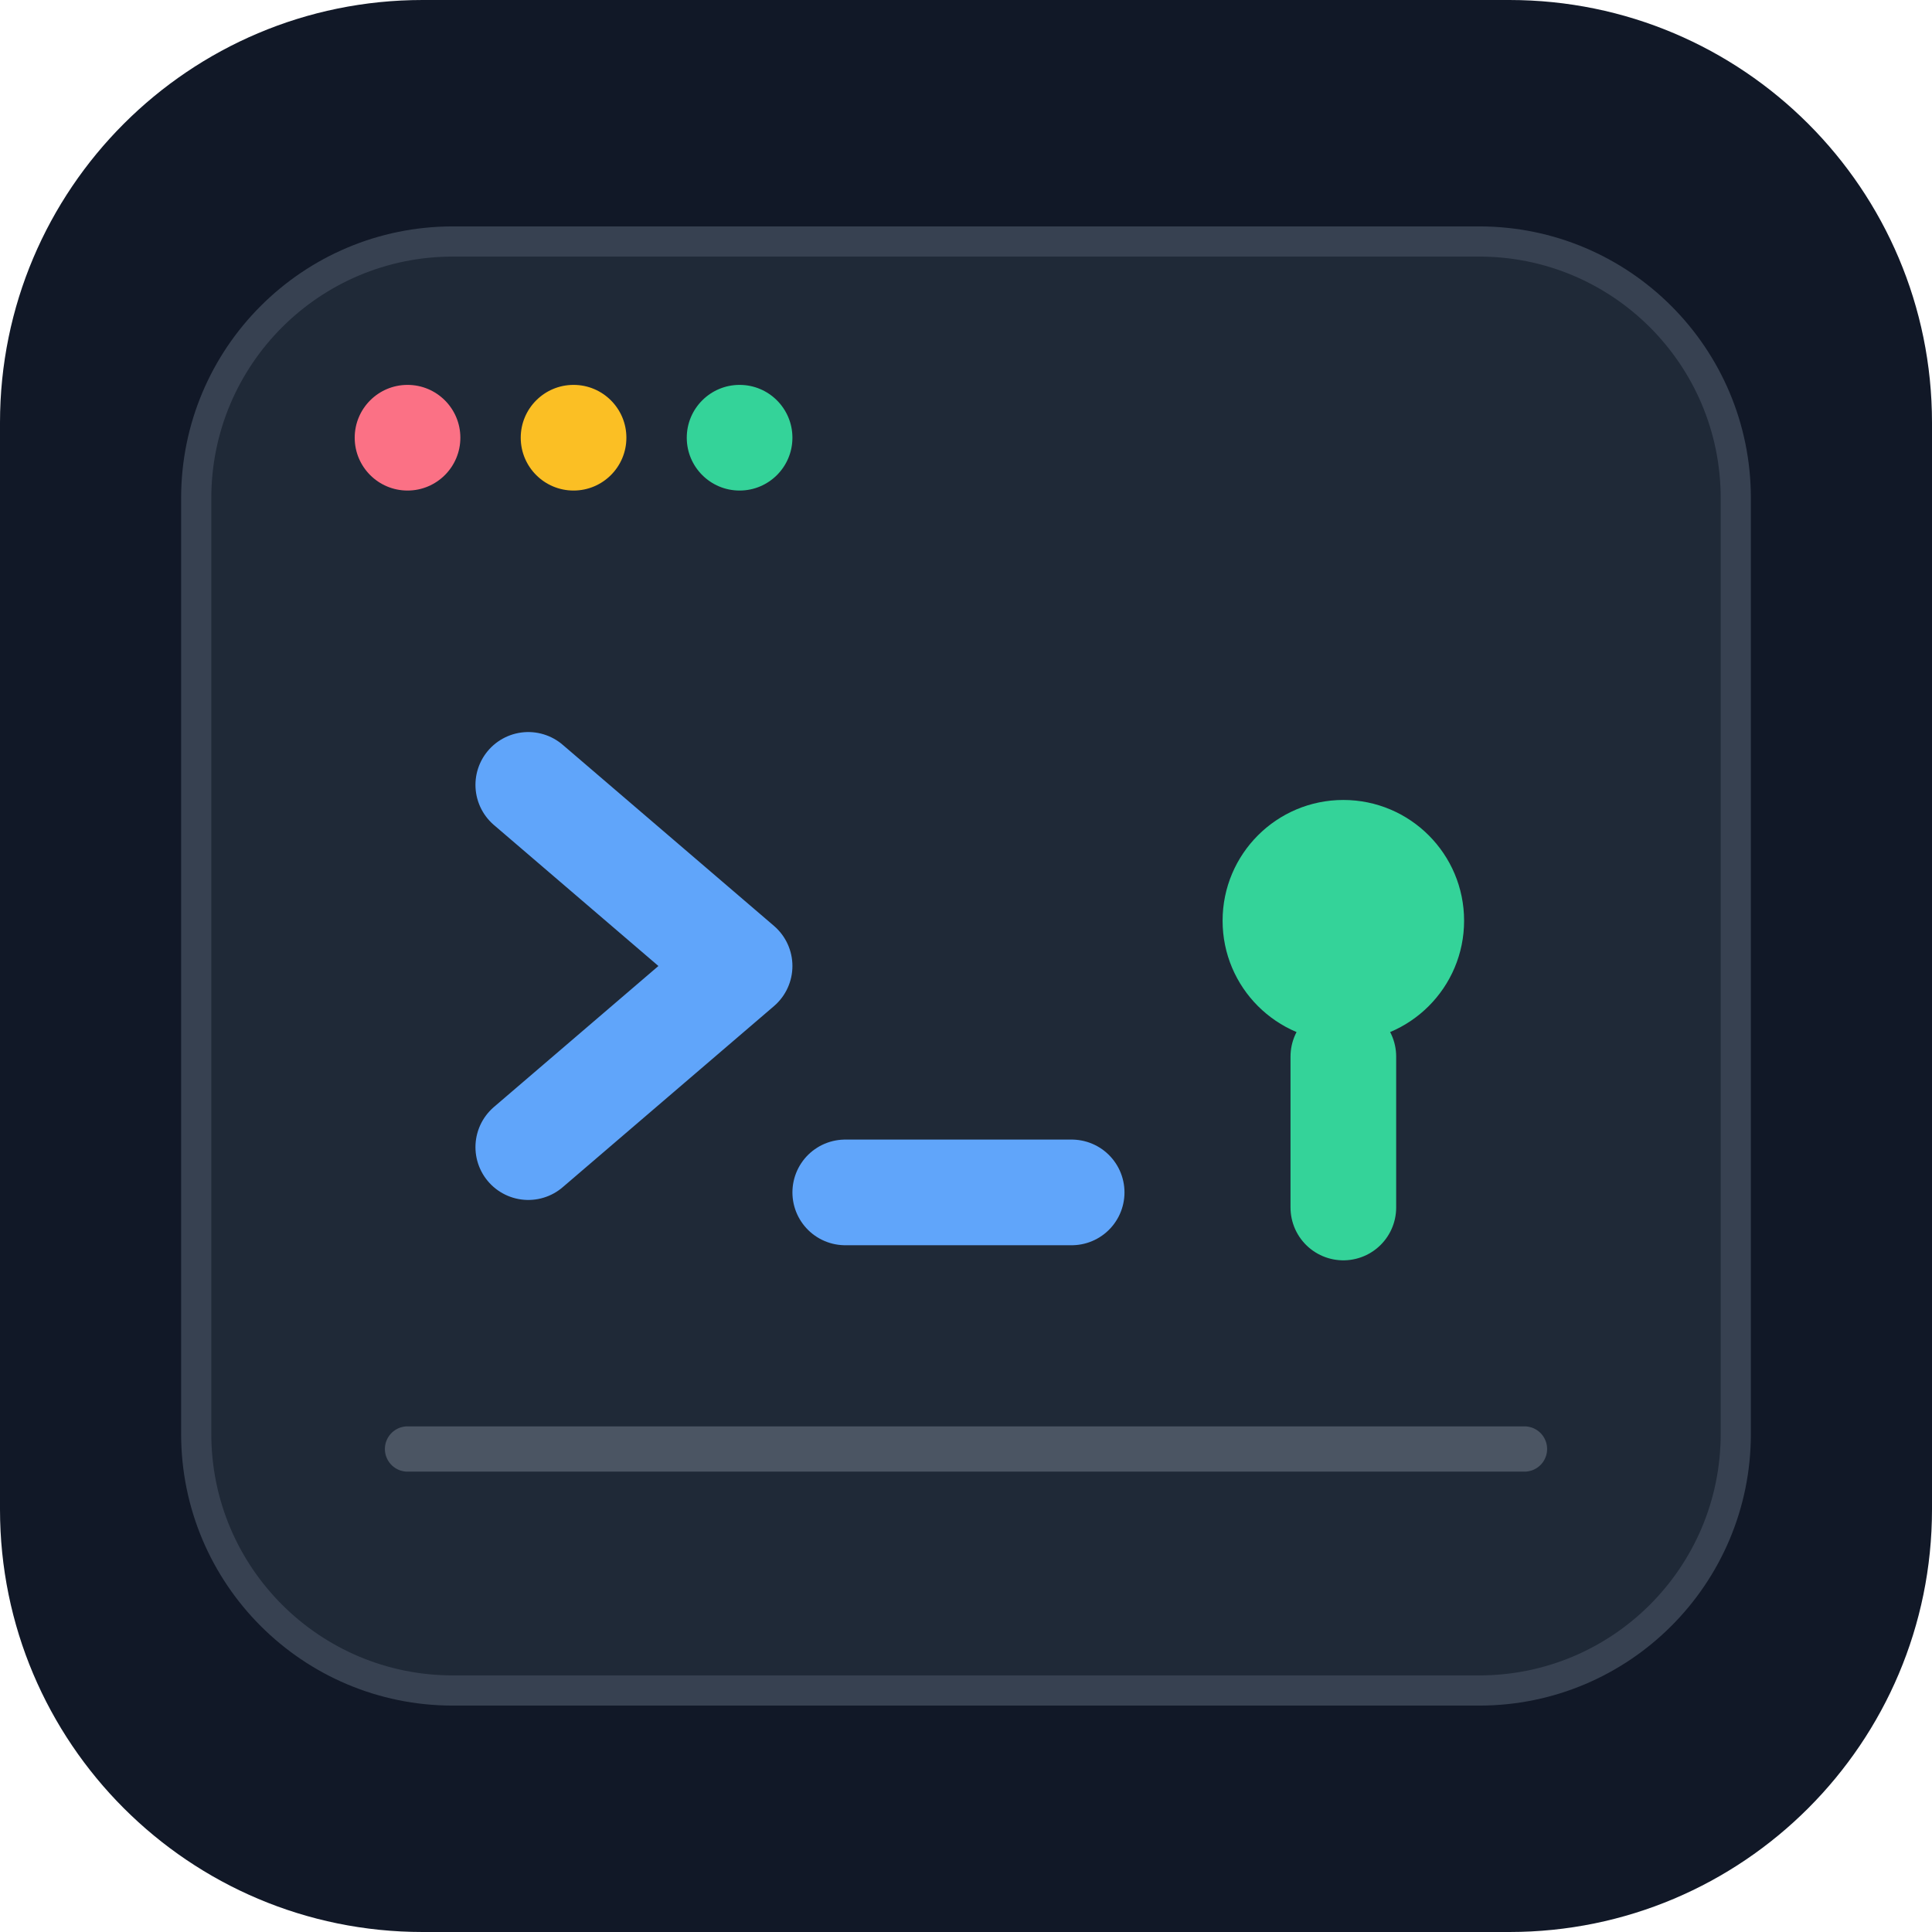
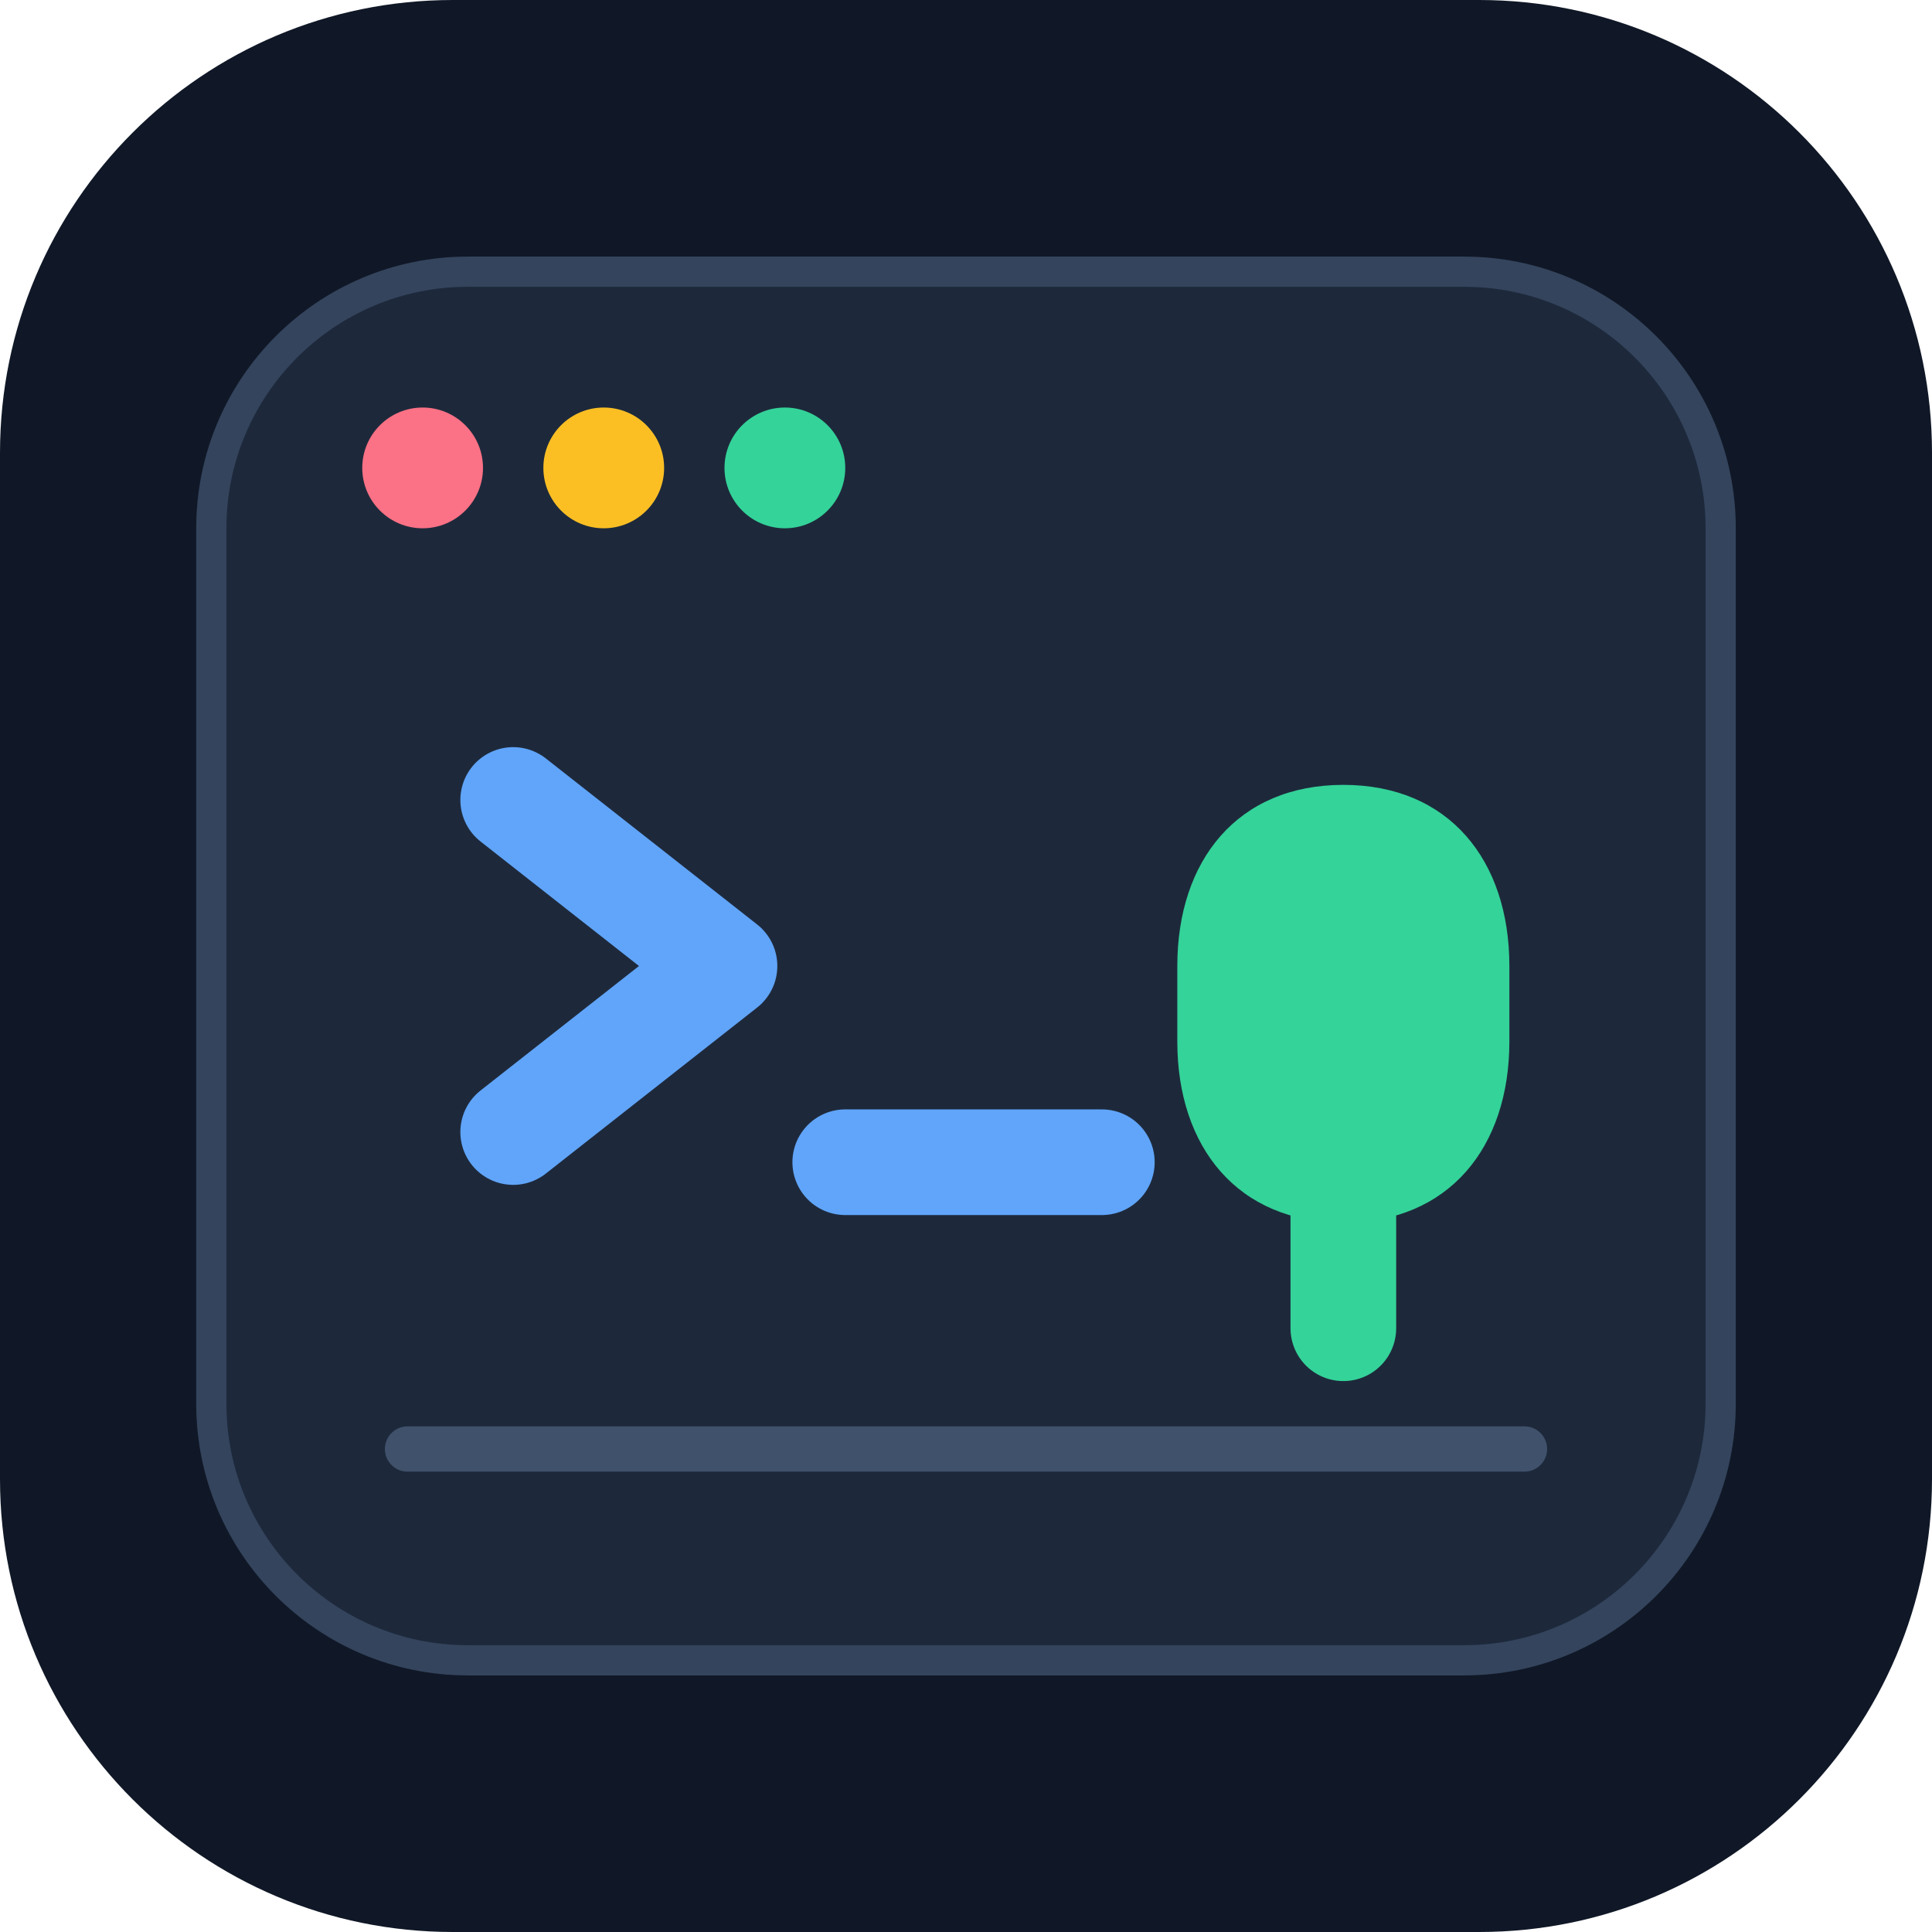
<svg xmlns="http://www.w3.org/2000/svg" viewBox="0 0 128 128" role="img" aria-labelledby="t">
-   <rect width="128" height="128" rx="28" fill="#111827" />
-   <rect x="13" y="16" width="102" height="96" rx="17" fill="#1f2937" stroke="#374151" stroke-width="2" />
-   <circle cx="27" cy="29" r="3.5" fill="#fb7185" />
-   <circle cx="38" cy="29" r="3.5" fill="#fbbf24" />
-   <circle cx="49" cy="29" r="3.5" fill="#34d399" />
-   <path d="M35 52l14 12-14 12M56 79h15" fill="none" stroke="#60a5fa" stroke-width="7" stroke-linecap="round" stroke-linejoin="round" />
-   <circle cx="89" cy="61" r="8" fill="#34d399" />
-   <path d="M89 70v10" stroke="#34d399" stroke-width="7" stroke-linecap="round" />
-   <path d="M27 96h74" stroke="#4b5563" stroke-width="3" stroke-linecap="round" />
+   <rect width="128" height="128" rx="30" fill="#101827" />
+   <rect x="14" y="18" width="100" height="92" rx="17" fill="#1d293b" stroke="#34445d" stroke-width="2" />
+   <circle cx="28" cy="31" r="4" fill="#fb7185" />
+   <circle cx="40" cy="31" r="4" fill="#fbbf24" />
+   <circle cx="52" cy="31" r="4" fill="#34d399" />
+   <path d="M34 53 48 64 34 75" fill="none" stroke="#60a5fa" stroke-width="7" stroke-linecap="round" stroke-linejoin="round" />
+   <path d="M56 77h17" stroke="#60a5fa" stroke-width="7" stroke-linecap="round" />
+   <path d="M89 52c-7 0-11 5-11 12v5c0 7 4 12 11 12s11-5 11-12v-5c0-7-4-12-11-12Z" fill="#34d399" />
+   <path d="M89 78v10" stroke="#34d399" stroke-width="7" stroke-linecap="round" />
+   <path d="M27 96h74" stroke="#40516b" stroke-width="3" stroke-linecap="round" />
</svg>
